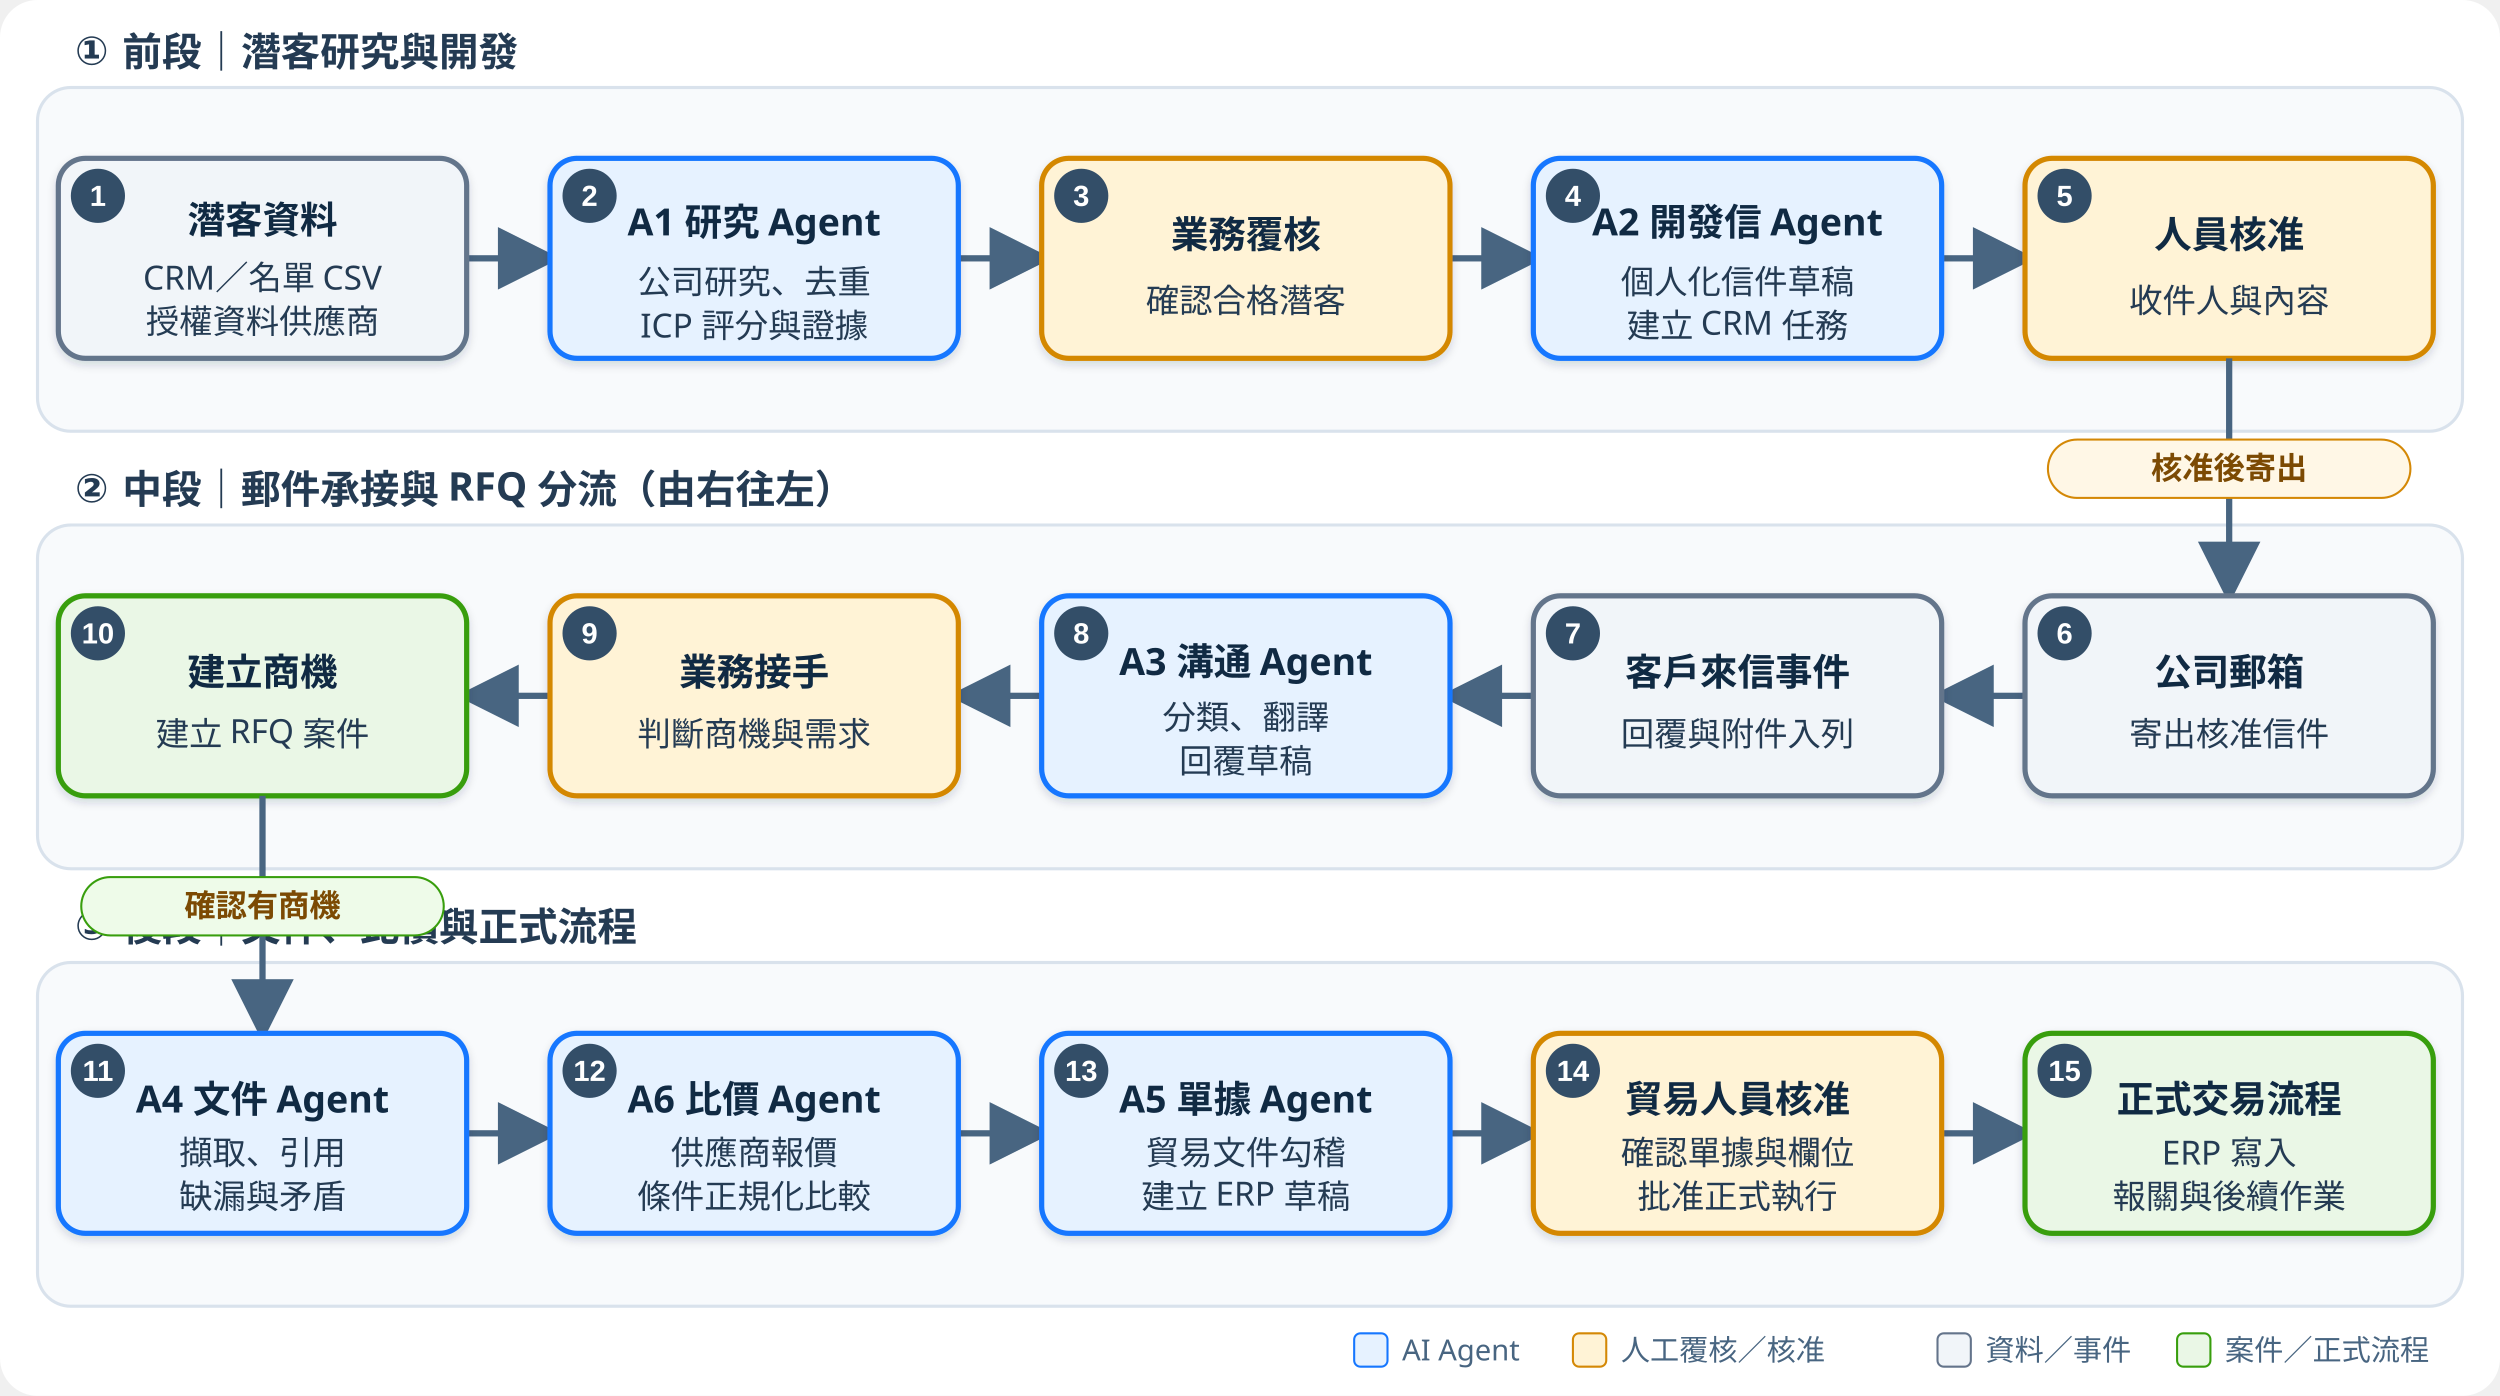
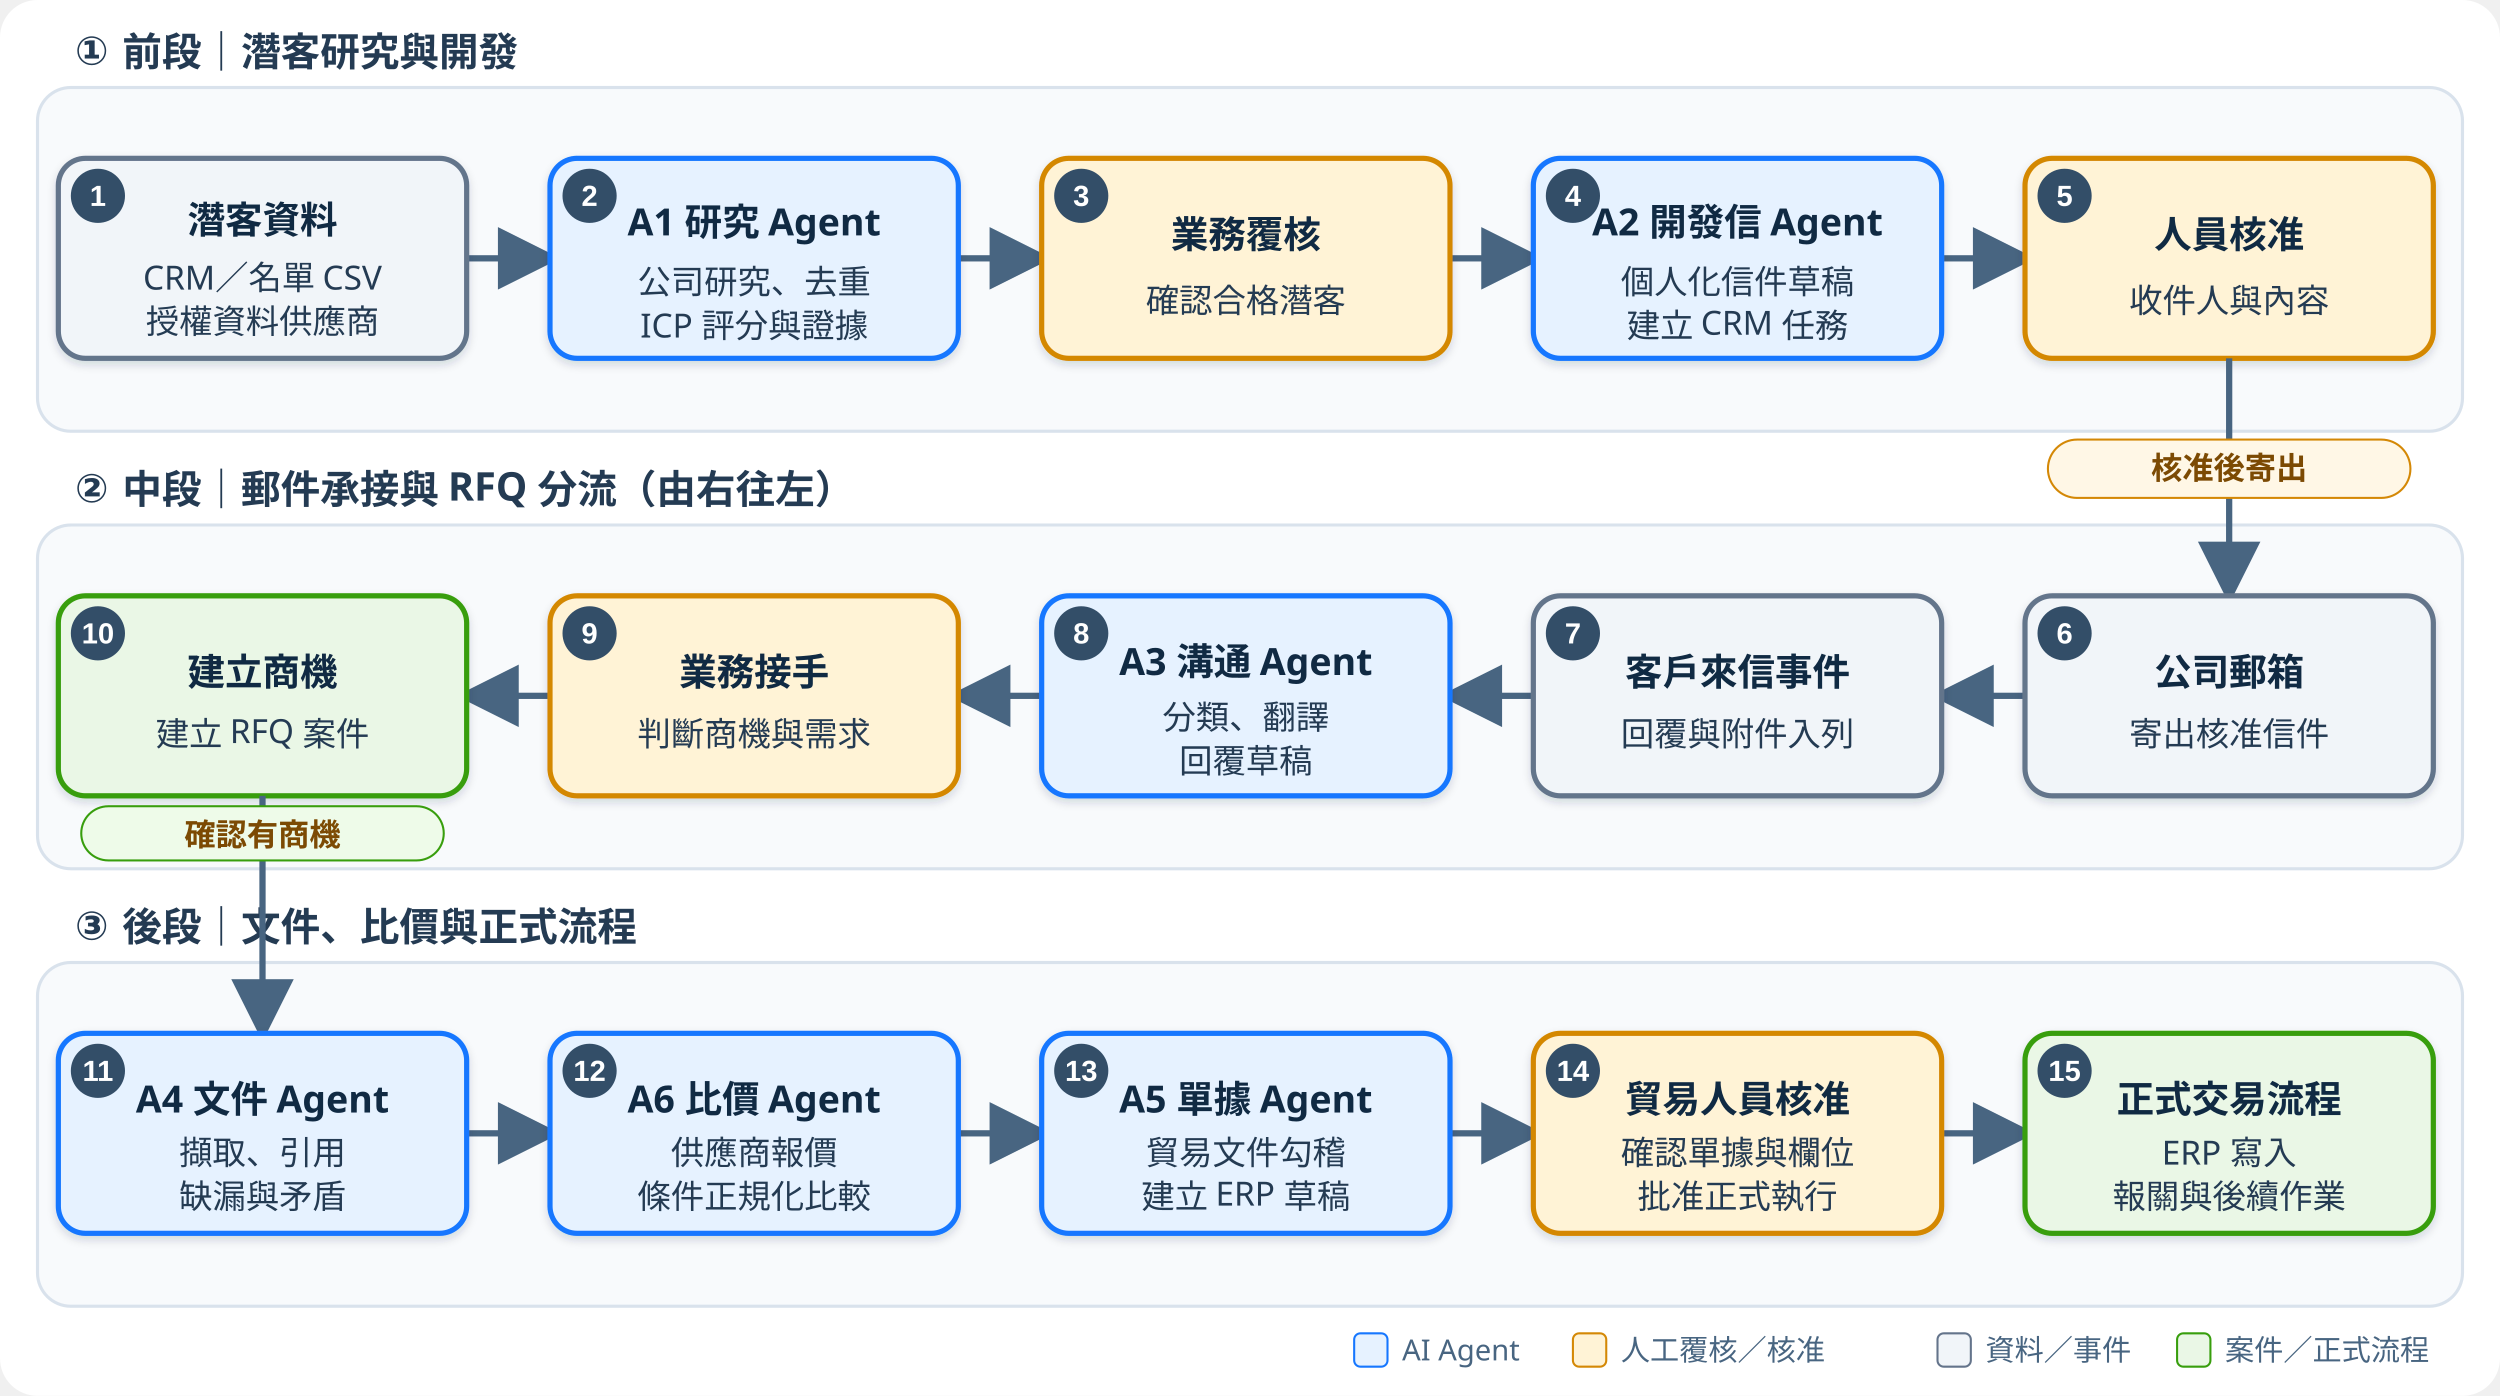
<svg xmlns="http://www.w3.org/2000/svg" width="1200" height="670" viewBox="0 0 1200 670" role="img" aria-labelledby="title desc">
  <defs>
    <marker id="arrow" markerWidth="10" markerHeight="10" refX="8" refY="5" orient="auto" markerUnits="strokeWidth">
      <path d="M 0 0 L 10 5 L 0 10 z" fill="#486581" />
    </marker>
    <filter id="shadow" x="-10%" y="-10%" width="120%" height="130%">
      <feDropShadow dx="0" dy="2" stdDeviation="2" flood-color="#102A43" flood-opacity="0.16" />
    </filter>
    <style>
      .bg { fill: #ffffff; }
      .lane { fill: #f8fafc; stroke: #d9e2ec; stroke-width: 1.5; }
      .lane-title { font: 700 19px "Microsoft JhengHei", "Noto Sans TC", sans-serif; fill: #243b53; }
      .node { stroke-width: 2.5; filter: url(#shadow); }
      .source { fill: #f1f5f9; stroke: #64748b; }
      .agent { fill: #e6f2ff; stroke: #1677ff; }
      .human { fill: #fff3d6; stroke: #d48806; }
      .result { fill: #eaf7e6; stroke: #389e0d; }
      .node-title { font: 700 18px "Microsoft JhengHei", "Noto Sans TC", sans-serif; fill: #102a43; text-anchor: middle; }
      .node-text { font: 500 16px "Microsoft JhengHei", "Noto Sans TC", sans-serif; fill: #243b53; text-anchor: middle; }
      .step-circle { fill: #334e68; }
      .step-no { font: 700 14px Arial, sans-serif; fill: #ffffff; text-anchor: middle; dominant-baseline: central; }
      .arrow { fill: none; stroke: #486581; stroke-width: 3; marker-end: url(#arrow); }
      .handoff { font: 700 15px "Microsoft JhengHei", "Noto Sans TC", sans-serif; fill: #7c4a03; text-anchor: middle; }
      .legend { font: 500 14px "Microsoft JhengHei", "Noto Sans TC", sans-serif; fill: #486581; }
    </style>
  </defs>
  <rect class="bg" x="0" y="0" width="1200" height="670" rx="18" />
  <rect class="lane" x="18" y="42" width="1164" height="165" rx="16" />
  <rect class="lane" x="18" y="252" width="1164" height="165" rx="16" />
  <rect class="lane" x="18" y="462" width="1164" height="165" rx="16" />
  <text class="lane-title" x="36" y="31">① 前段｜潛客研究與開發</text>
  <text class="lane-title" x="36" y="241">② 中段｜郵件承接與 RFQ 分流（由右往左）</text>
  <text class="lane-title" x="36" y="451">③ 後段｜文件、比價與正式流程</text>
  <path class="arrow" d="M 224 124 H 263" />
  <path class="arrow" d="M 460 124 H 499" />
  <path class="arrow" d="M 696 124 H 735" />
  <path class="arrow" d="M 932 124 H 971" />
  <rect class="node source" x="28" y="76" width="196" height="96" rx="13" />
  <circle class="step-circle" cx="47" cy="94" r="13" />
  <text class="step-no" x="47" y="94">1</text>
  <text class="node-title" x="126" y="112">潛客資料</text>
  <text class="node-text" x="126" y="139">CRM／名單 CSV</text>
  <text class="node-text" x="126" y="160">授權資料供應商</text>
  <rect class="node agent" x="264" y="76" width="196" height="96" rx="13" />
  <circle class="step-circle" cx="283" cy="94" r="13" />
  <text class="step-no" x="283" y="94">2</text>
  <text class="node-title" x="362" y="113">A1 研究 Agent</text>
  <text class="node-text" x="362" y="141">公司研究、去重</text>
  <text class="node-text" x="362" y="162">ICP 評分與證據</text>
  <rect class="node human" x="500" y="76" width="196" height="96" rx="13" />
  <circle class="step-circle" cx="519" cy="94" r="13" />
  <text class="step-no" x="519" y="94">3</text>
  <text class="node-title" x="598" y="119">業務覆核</text>
  <text class="node-text" x="598" y="150">確認合格潛客</text>
  <rect class="node agent" x="736" y="76" width="196" height="96" rx="13" />
  <circle class="step-circle" cx="755" cy="94" r="13" />
  <text class="step-no" x="755" y="94">4</text>
  <text class="node-title" x="834" y="113">A2 開發信 Agent</text>
  <text class="node-text" x="834" y="141">個人化信件草稿</text>
  <text class="node-text" x="834" y="162">建立 CRM 任務</text>
  <rect class="node human" x="972" y="76" width="196" height="96" rx="13" />
  <circle class="step-circle" cx="991" cy="94" r="13" />
  <text class="step-no" x="991" y="94">5</text>
  <text class="node-title" x="1070" y="119">人員核准</text>
  <text class="node-text" x="1070" y="150">收件人與內容</text>
  <path class="arrow" d="M 1070 172 V 284" />
  <rect x="983" y="211" width="174" height="28" rx="14" fill="#fff7e6" stroke="#d48806" />
  <text class="handoff" x="1070" y="230">核准後寄出</text>
  <path class="arrow" d="M 972 334 H 933" />
  <path class="arrow" d="M 736 334 H 697" />
  <path class="arrow" d="M 500 334 H 461" />
  <path class="arrow" d="M 264 334 H 225" />
  <rect class="node source" x="972" y="286" width="196" height="96" rx="13" />
  <circle class="step-circle" cx="991" cy="304" r="13" />
  <text class="step-no" x="991" y="304">6</text>
  <text class="node-title" x="1070" y="329">公司郵箱</text>
  <text class="node-text" x="1070" y="358">寄出核准信件</text>
  <rect class="node source" x="736" y="286" width="196" height="96" rx="13" />
  <circle class="step-circle" cx="755" cy="304" r="13" />
  <text class="step-no" x="755" y="304">7</text>
  <text class="node-title" x="834" y="329">客戶來信事件</text>
  <text class="node-text" x="834" y="358">回覆與附件入列</text>
  <rect class="node agent" x="500" y="286" width="196" height="96" rx="13" />
  <circle class="step-circle" cx="519" cy="304" r="13" />
  <text class="step-no" x="519" y="304">8</text>
  <text class="node-title" x="598" y="324">A3 溝通 Agent</text>
  <text class="node-text" x="598" y="350">分類、翻譯</text>
  <text class="node-text" x="598" y="371">回覆草稿</text>
  <rect class="node human" x="264" y="286" width="196" height="96" rx="13" />
  <circle class="step-circle" cx="283" cy="304" r="13" />
  <text class="step-no" x="283" y="304">9</text>
  <text class="node-title" x="362" y="329">業務接手</text>
  <text class="node-text" x="362" y="358">判斷商機與需求</text>
  <rect class="node result" x="28" y="286" width="196" height="96" rx="13" />
  <circle class="step-circle" cx="47" cy="304" r="13" />
  <text class="step-no" x="47" y="304">10</text>
  <text class="node-title" x="126" y="329">建立商機</text>
  <text class="node-text" x="126" y="358">建立 RFQ 案件</text>
  <path class="arrow" d="M 126 382 V 494" />
-   <rect x="39" y="421" width="174" height="28" rx="14" fill="#eefbe9" stroke="#389e0d" />
-   <text class="handoff" x="126" y="440">確認有商機</text>
+   <rect x="39" y="387" width="174" height="26" rx="13" fill="#eefbe9" stroke="#389e0d" />
+   <text class="handoff" x="126" y="406">確認有商機</text>
  <path class="arrow" d="M 224 544 H 263" />
  <path class="arrow" d="M 460 544 H 499" />
  <path class="arrow" d="M 696 544 H 735" />
  <path class="arrow" d="M 932 544 H 971" />
  <rect class="node agent" x="28" y="496" width="196" height="96" rx="13" />
  <circle class="step-circle" cx="47" cy="514" r="13" />
  <text class="step-no" x="47" y="514">11</text>
  <text class="node-title" x="126" y="534">A4 文件 Agent</text>
  <text class="node-text" x="126" y="559">擷取、引用</text>
  <text class="node-text" x="126" y="580">缺漏與矛盾</text>
  <rect class="node agent" x="264" y="496" width="196" height="96" rx="13" />
  <circle class="step-circle" cx="283" cy="514" r="13" />
  <text class="step-no" x="283" y="514">12</text>
  <text class="node-title" x="362" y="534">A6 比價 Agent</text>
  <text class="node-text" x="362" y="559">供應商報價</text>
  <text class="node-text" x="362" y="580">條件正規化比較</text>
  <rect class="node agent" x="500" y="496" width="196" height="96" rx="13" />
  <circle class="step-circle" cx="519" cy="514" r="13" />
  <text class="step-no" x="519" y="514">13</text>
  <text class="node-title" x="598" y="534">A5 單據 Agent</text>
  <text class="node-text" x="598" y="559">貿易文件勾稽</text>
  <text class="node-text" x="598" y="580">建立 ERP 草稿</text>
  <rect class="node human" x="736" y="496" width="196" height="96" rx="13" />
  <circle class="step-circle" cx="755" cy="514" r="13" />
  <text class="step-no" x="755" y="514">14</text>
  <text class="node-title" x="834" y="534">貿易人員核准</text>
  <text class="node-text" x="834" y="559">確認單據與欄位</text>
  <text class="node-text" x="834" y="580">批准正式執行</text>
  <rect class="node result" x="972" y="496" width="196" height="96" rx="13" />
  <circle class="step-circle" cx="991" cy="514" r="13" />
  <text class="step-no" x="991" y="514">15</text>
  <text class="node-title" x="1070" y="534">正式交易流程</text>
  <text class="node-text" x="1070" y="559">ERP 寫入</text>
  <text class="node-text" x="1070" y="580">報關與後續作業</text>
  <rect x="650" y="640" width="16" height="16" rx="3" class="agent" />
  <text class="legend" x="673" y="653">AI Agent</text>
  <rect x="755" y="640" width="16" height="16" rx="3" class="human" />
  <text class="legend" x="778" y="653">人工覆核／核准</text>
  <rect x="930" y="640" width="16" height="16" rx="3" class="source" />
  <text class="legend" x="953" y="653">資料／事件</text>
  <rect x="1045" y="640" width="16" height="16" rx="3" class="result" />
  <text class="legend" x="1068" y="653">案件／正式流程</text>
</svg>
